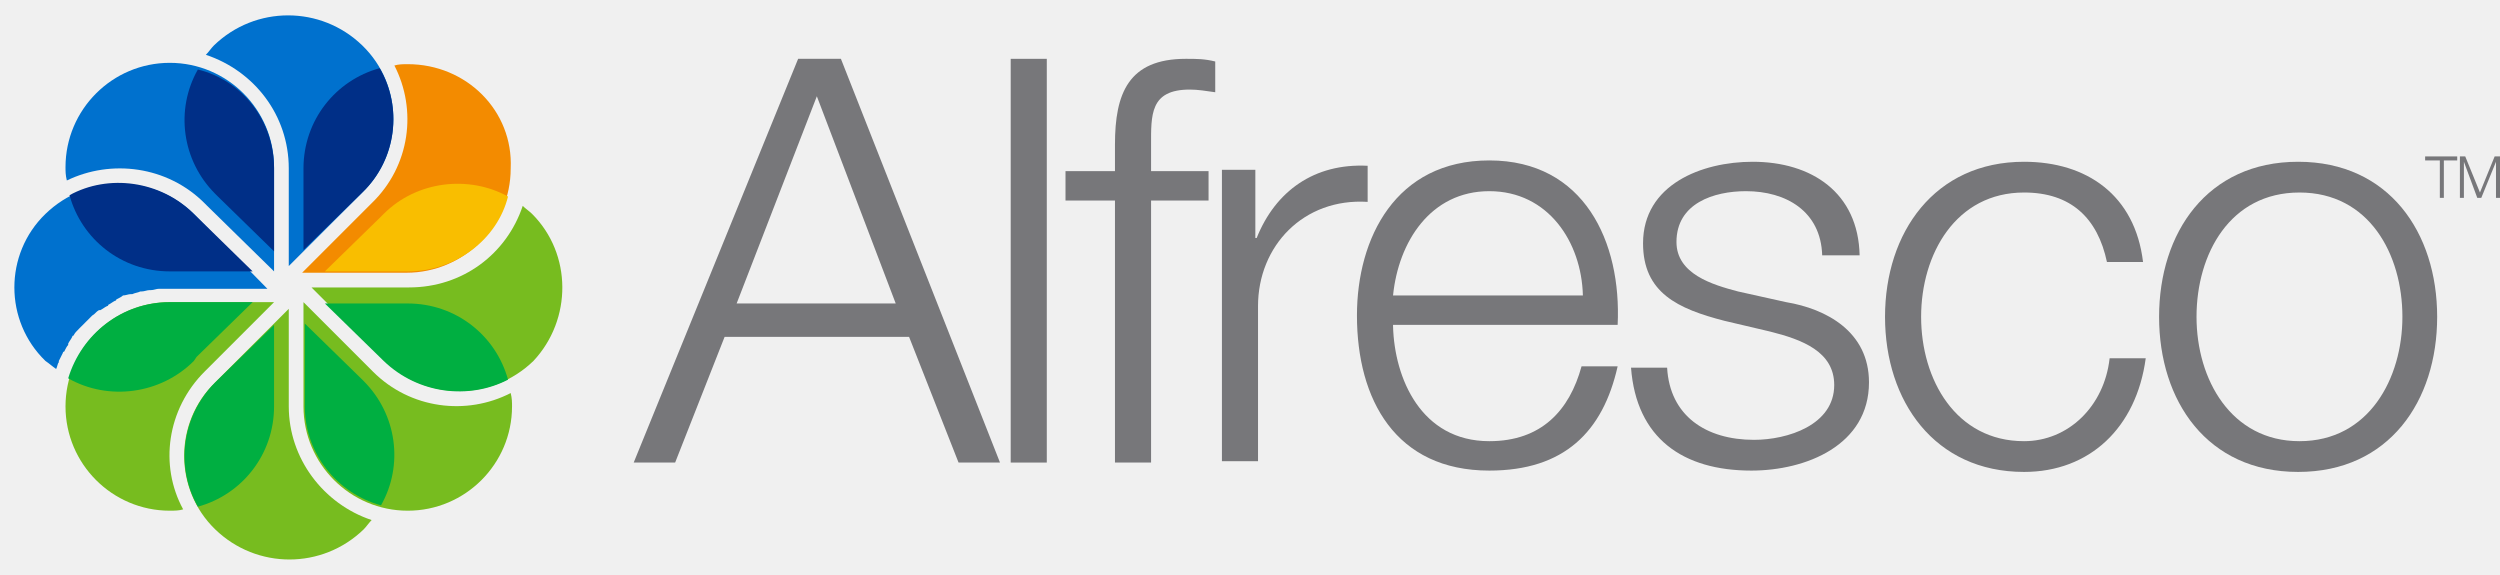
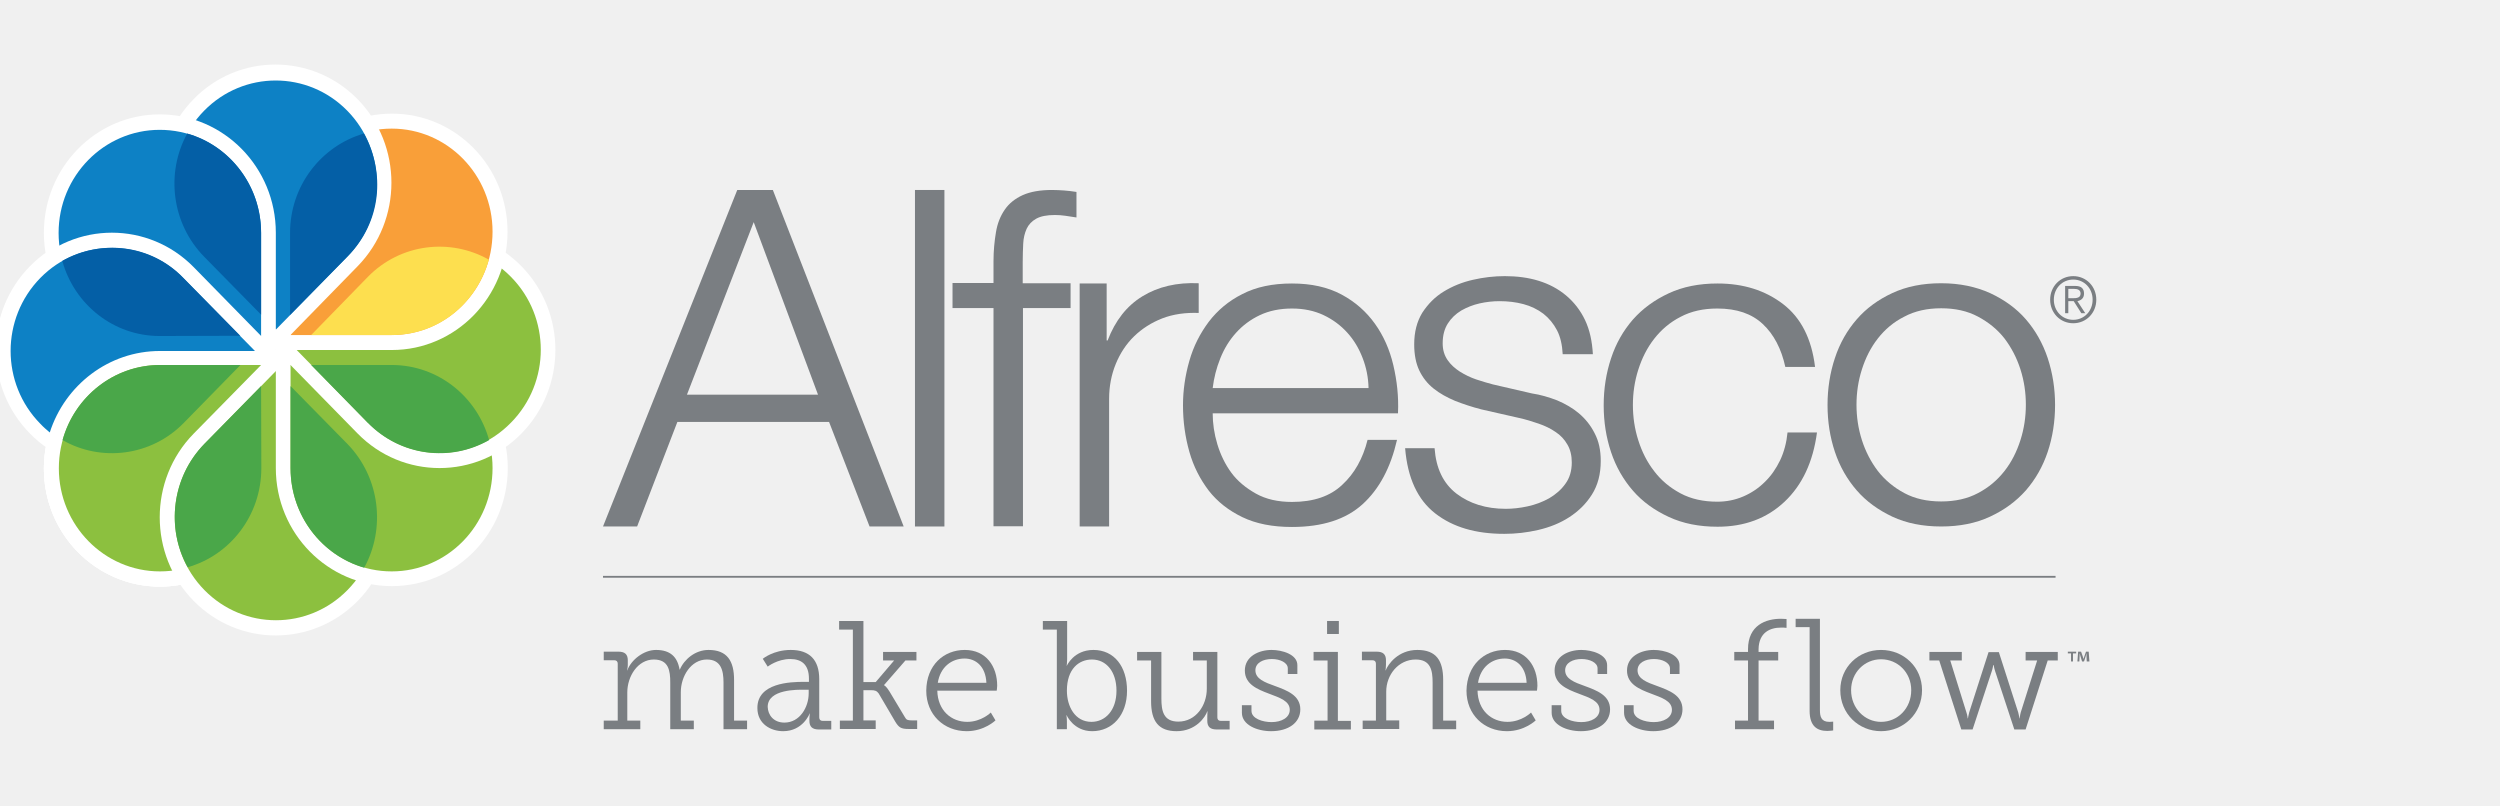
- <svg xmlns="http://www.w3.org/2000/svg" version="1.1" id="Layer_1" x="0px" y="0px" viewBox="0 0 187 43" style="enable-background:new 0 0 187 43;" width="187" height="43" xml:space="preserve">
+ <svg xmlns="http://www.w3.org/2000/svg" version="1.1" id="Layer_1" x="0px" y="0px" viewBox="80 0 912.8 328.2" style="enable-background:new 0 0 912.8 328.2;" xml:space="preserve" width="180" height="58">
  <style type="text/css">
- 	.st0{fill:#77777A;}
- 	.st1{fill:none;}
- 	.st2{fill:#77BC1F;}
- 	.st3{fill:#F38B00;}
- 	.st4{fill:#0071CE;}
- 	.st5{fill:#002F87;}
- 	.st6{fill:#F9BE00;}
- 	.st7{fill:#00AF41;}
+ 	.st0{fill:#7A7E82;}
+ 	.st1{fill:#FFFFFF;}
+ 	.st2{fill:#8CC03F;}
+ 	.st3{fill:#F99F39;}
+ 	.st4{fill:#0D81C5;}
+ 	.st5{fill:#045FA6;}
+ 	.st6{fill:#FDDF4F;}
+ 	.st7{fill:#4AA749;}
+ 	.st8{fill:none;stroke:#7A7E82;stroke-width:0.75;stroke-miterlimit:10;}
</style>
  <g>
-     <path class="st0" d="M59.7,4.4h3.2l11.9,30.2h-3.1L68,25.2H54.2l-3.7,9.4h-3.1L59.7,4.4z M55.1,22.7H67L61.1,7.2L55.1,22.7z" />
-     <rect x="75.6" y="4.4" class="st0" width="2.7" height="30.2" />
-     <path class="st0" d="M90.4,15h-4.3v19.6h-2.7V15h-3.7v-2.2h3.7v-2c0-3.8,1-6.4,5.3-6.4c0.8,0,1.4,0,2.2,0.2v2.3   c-0.7-0.1-1.3-0.2-1.9-0.2c-3,0-2.9,1.9-2.9,4.2v1.9h4.3V15z" />
-     <path class="st0" d="M91.4,12.7h2.5v5.1H94c1.4-3.5,4.3-5.6,8.3-5.4v2.7c-4.8-0.3-8.2,3.3-8.2,7.8v11.6h-2.7V12.7z" />
-     <path class="st0" d="M104.2,24.4c0.1,3.9,2.1,8.6,7.2,8.6c3.9,0,6-2.3,6.9-5.6h2.7c-1.1,4.9-4,7.8-9.6,7.8c-7,0-9.9-5.3-9.9-11.6   c0-5.8,2.9-11.6,9.9-11.6c7.1,0,9.9,6.1,9.6,12.3H104.2z M118.4,22.1c-0.1-4-2.6-7.8-7-7.8c-4.4,0-6.8,3.8-7.2,7.8H118.4z" />
-     <path class="st0" d="M136.3,19.1c-0.1-3.3-2.7-4.8-5.7-4.8c-2.4,0-5.2,0.9-5.2,3.8c0,2.4,2.7,3.2,4.6,3.7l3.6,0.8   c3,0.5,6.2,2.2,6.2,6c0,4.7-4.7,6.6-8.8,6.6c-5.1,0-8.6-2.4-9-7.7h2.7c0.2,3.6,2.9,5.4,6.5,5.4c2.5,0,6-1.1,6-4.1   c0-2.5-2.4-3.4-4.8-4l-3.4-0.8c-3.5-0.9-6.1-2.1-6.1-5.8c0-4.4,4.4-6.1,8.2-6.1c4.4,0,7.9,2.3,8,7H136.3z" />
-     <path class="st0" d="M157.6,19.6c-0.7-3.3-2.7-5.2-6.2-5.2c-5.1,0-7.7,4.6-7.7,9.3c0,4.7,2.6,9.3,7.7,9.3c3.3,0,6-2.6,6.4-6.2h2.7   c-0.7,5.2-4.2,8.5-9.1,8.5c-6.7,0-10.4-5.3-10.4-11.6c0-6.3,3.7-11.6,10.4-11.6c4.7,0,8.3,2.5,8.9,7.5H157.6z" />
-     <path class="st0" d="M182.3,23.7c0,6.3-3.6,11.6-10.4,11.6s-10.4-5.3-10.4-11.6c0-6.3,3.6-11.6,10.4-11.6S182.3,17.4,182.3,23.7    M164.3,23.7c0,4.7,2.6,9.3,7.7,9.3c5.2,0,7.7-4.7,7.7-9.3c0-4.7-2.5-9.3-7.7-9.3C166.8,14.4,164.3,19,164.3,23.7" />
-     <polygon class="st0" points="181.4,11.7 183.8,11.7 183.8,12 182.8,12 182.8,14.8 182.5,14.8 182.5,12 181.4,12  " />
-     <polygon class="st0" points="184,11.7 184.4,11.7 185.5,14.4 186.6,11.7 187,11.7 187,14.8 186.7,14.8 186.7,12.1 186.7,12.1   185.6,14.8 185.3,14.8 184.3,12.1 184.3,14.8 184,14.8  " />
-     <path class="st1" d="M21.6,21.5v8.6l0,0.3c0,4.9-4,8.9-9,8.9c-4.9,0-9-4-9-8.9c0-0.5,0-1.1,0.1-1.6c3.5,2.4,8.3,2.1,11.4-1   L21.6,21.5L21.6,21.5L21.6,21.5z" />
    <g>
      <g>
-         <path class="st2" d="M15.3,27.8l5.2-5.2h-7.8c-4.3,0-7.8,3.5-7.8,7.8c0,4.3,3.5,7.8,7.8,7.8c0.3,0,0.7,0,1-0.1     C11.9,34.8,12.5,30.6,15.3,27.8z" />
+         <path class="st0" d="M273.5,293.6h5.3v-23.2c0-0.9-0.5-1.4-1.4-1.4h-4.3v-3.5h6c2.6,0,3.8,1.1,3.8,3.5v1.8c0,1.3-0.3,2.3-0.3,2.3     h0.1c1.6-4.3,6.7-8.3,11.7-8.3c5.7,0,8.7,2.7,9.6,8h0.1c1.8-4.2,6.3-8,11.7-8c7.6,0,10.4,4.5,10.4,12.2v16.6h5.3v3.5h-9.6v-19     c0-5.1-1.1-9.4-6.8-9.4c-6.4,0-10.6,6.8-10.6,13.3v11.6h5.3v3.5h-9.6v-19c0-4.8-0.6-9.4-6.7-9.4c-6.5,0-10.8,6.8-10.8,13.4v11.5     h5.3v3.5h-14.9V293.6z" />
+         <path class="st0" d="M354.6,277.8h2.1v-1.3c0-5.9-3.2-8-7.6-8c-5.3,0-9.2,3.1-9.2,3.1l-2-3.2c0,0,4.3-3.6,11.4-3.6     c7.7,0,11.6,4.1,11.6,11.9v15.6c0,0.9,0.5,1.4,1.4,1.4h3.5v3.5h-5.1c-2.7,0-3.8-1.2-3.8-3.5v-0.6c0-1.5,0.2-2.4,0.2-2.4h-0.1     c0,0-2.7,7.2-10.8,7.2c-5.1,0-10.5-3-10.5-9.4C335.6,278.2,349.2,277.8,354.6,277.8z M346.7,294.4c6.3,0,9.9-6.3,9.9-11.9V281     h-1.8c-2.6,0-14.9-0.3-14.9,7C340,291.3,342.3,294.4,346.7,294.4z" />
+         <path class="st0" d="M369.3,293.6h5.3v-37.1H369V253h9.9v24.9h5l7.5-8.8h-4.5v-3.5h13.6v3.5H396l-8.7,10v0.1     c0.1,0,0.9,0.4,2.2,2.5l6.3,10.5c0.6,1.1,1.1,1.3,2.9,1.3h2.1v3.5h-3.5c-3.1,0-4-0.6-5.5-3.1l-6.7-11.4c-0.8-1.1-1.6-1.3-3.1-1.3     h-3.1v12.3h5v3.5h-14.6V293.6z" />
+         <path class="st0" d="M420.2,264.8c8.7,0,13.2,6.7,13.2,14.6c0,0.8-0.2,2-0.2,2H409c0.2,8.1,5.7,12.7,12.2,12.7     c5.8,0,9.6-3.8,9.6-3.8l1.9,3.2c0,0-4.5,4.4-11.7,4.4c-9.4,0-16.5-6.8-16.5-16.5C404.6,271,411.6,264.8,420.2,264.8z M429,278.2     c-0.3-6.7-4.3-9.9-8.9-9.9c-5.3,0-9.9,3.5-10.9,9.9H429z" />
+         <path class="st0" d="M457.7,256.5H452V253h9.9v15.6c0,1.5-0.2,2.6-0.2,2.6h0.1c0,0,2.8-6.4,10.8-6.4c8.5,0,13.7,6.8,13.7,16.6     c0,10-6,16.5-14.2,16.5c-7.6,0-10.4-6.5-10.4-6.5h-0.1c0,0,0.2,1.1,0.2,2.6v3.1h-4.1V256.5z M471.8,294.1     c5.6,0,10.2-4.6,10.2-12.7c0-7.7-4.1-12.7-10-12.7c-5.3,0-10.2,3.8-10.2,12.7C461.8,287.8,465.1,294.1,471.8,294.1z" />
+         <path class="st0" d="M496.1,269.1h-5.7v-3.5h9.9v19c0,5,0.8,9.4,6.9,9.4c7.1,0,11.6-6.5,11.6-13.4v-11.5h-5.6v-3.5h9.9v26.7     c0,0.9,0.5,1.4,1.4,1.4h3.6v3.5h-5.3c-2.6,0-3.8-1.1-3.8-3.5v-1.6c0-1.3,0.1-2.3,0.1-2.3H519c-0.8,2.4-4.7,8.1-12.5,8.1     c-7.3,0-10.4-4-10.4-12.2V269.1z" />
+         <path class="st0" d="M533.1,287.3h3.9v2.3c0,3.2,4.6,4.6,8.2,4.6c4,0,7.4-1.8,7.4-5c0-3.6-4-4.9-8.5-6.6     c-4.8-1.8-9.8-3.9-9.8-9.4c0-5.8,5.7-8.4,10.9-8.4c4.3,0,10.5,1.8,10.5,6.2v3.6h-3.9v-2.3c0-2.3-3.1-3.8-6.5-3.8     c-3.5,0-6.7,1.5-6.7,4.6c0,3.5,3.8,4.9,8,6.4c4.9,1.8,10.3,3.8,10.3,9.5c0,5.5-4.9,8.9-11.9,8.9c-5.8,0-11.9-2.6-11.9-7.5V287.3z     " />
+         <path class="st0" d="M562.7,293.6h5.3v-24.5h-5.7v-3.5h9.9v28.1h5.3v3.5h-14.9V293.6z M567.8,253h4.8v5.3h-4.8V253z" />
+         <path class="st0" d="M582.4,293.6h5.3v-23.2c0-0.9-0.5-1.4-1.4-1.4h-4.3v-3.5h6c2.6,0,3.8,1.1,3.8,3.5v1.8c0,1.3-0.2,2.3-0.2,2.3     h0.1c0.9-2.4,5-8.3,12.9-8.3c7.8,0,10.5,4.5,10.5,12.2v16.6h5.3v3.5h-9.6v-19c0-5-0.8-9.4-6.9-9.4c-7,0-12,6.2-12,13.1v11.7h5.3     v3.5h-14.9V293.6z" />
+         <path class="st0" d="M640.3,264.8c8.7,0,13.2,6.7,13.2,14.6c0,0.8-0.2,2-0.2,2h-24.2c0.2,8.1,5.7,12.7,12.2,12.7     c5.8,0,9.6-3.8,9.6-3.8l1.9,3.2c0,0-4.5,4.4-11.7,4.4c-9.4,0-16.5-6.8-16.5-16.5C624.8,271,631.8,264.8,640.3,264.8z      M649.1,278.2c-0.3-6.7-4.3-9.9-8.9-9.9c-5.3,0-9.9,3.5-10.9,9.9H649.1z" />
+         <path class="st0" d="M659.3,287.3h3.9v2.3c0,3.2,4.6,4.6,8.2,4.6c4,0,7.4-1.8,7.4-5c0-3.6-4-4.9-8.5-6.6     c-4.8-1.8-9.8-3.9-9.8-9.4c0-5.8,5.6-8.4,10.9-8.4c4.3,0,10.5,1.8,10.5,6.2v3.6H678v-2.3c0-2.3-3.1-3.8-6.5-3.8     c-3.5,0-6.7,1.5-6.7,4.6c0,3.5,3.8,4.9,8,6.4c4.9,1.8,10.3,3.8,10.3,9.5c0,5.5-4.9,8.9-11.9,8.9c-5.8,0-11.9-2.6-11.9-7.5V287.3z     " />
+         <path class="st0" d="M688.8,287.3h3.9v2.3c0,3.2,4.6,4.6,8.2,4.6c4,0,7.4-1.8,7.4-5c0-3.6-4-4.9-8.5-6.6     c-4.8-1.8-9.8-3.9-9.8-9.4c0-5.8,5.7-8.4,10.9-8.4c4.3,0,10.5,1.8,10.5,6.2v3.6h-3.9v-2.3c0-2.3-3.1-3.8-6.5-3.8     c-3.5,0-6.7,1.5-6.7,4.6c0,3.5,3.8,4.9,8,6.4c4.9,1.8,10.3,3.8,10.3,9.5c0,5.5-4.9,8.9-11.9,8.9c-5.8,0-11.9-2.6-11.9-7.5V287.3z     " />
+         <path class="st0" d="M793.5,264.8c9.2,0,16.7,7,16.7,16.4c0,9.5-7.5,16.7-16.7,16.7c-9.2,0-16.6-7.2-16.6-16.7     C776.9,271.8,784.3,264.8,793.5,264.8z M793.5,294.1c6.8,0,12.3-5.5,12.3-12.9c0-7.2-5.5-12.6-12.3-12.6     c-6.7,0-12.2,5.4-12.2,12.6C781.3,288.5,786.8,294.1,793.5,294.1z" />
+         <path class="st0" d="M813.3,265.6h13.1v3.5h-4.7l6.6,21.2c0.4,1.1,0.5,2.4,0.5,2.4h0.1c0,0,0.2-1.3,0.5-2.4l7.9-24.6h4.2     l7.9,24.6c0.3,1.1,0.5,2.4,0.5,2.4h0.1c0,0,0.1-1.3,0.4-2.4l6.7-21.2h-4.7v-3.5h13.1v3.5h-4.1l-9,28.1h-4.6l-7.8-23.7     c-0.4-1.1-0.6-2.5-0.6-2.5h-0.2c0,0-0.2,1.4-0.6,2.5l-7.8,23.7h-4.6l-9-28.1h-4V265.6z" />
+         <path class="st0" d="M752.7,255.7c0.9,0,1.7,0,2.3,0.1v-3.6c-0.7,0-1.5-0.1-2.3-0.1c-6.1,0-13.4,2.6-13.4,12.4v1.1h-5.6v3.5h5.6     v24.5H734v3.5h15.9v-3.5h-6.3v-24.5h8v-3.5h-8v-1.1C743.7,257.6,748.4,255.7,752.7,255.7z" />
+         <path class="st0" d="M772.4,294.1c-3.3,0-3.8-2.2-3.8-4.8v-31h0v-2.3h0v-0.5h0v-3.4h-9.9v3.4h5.7v2.8v1.4v29.9     c0,6.2,3,8.2,7.2,8.2c1.2,0,2.4-0.2,2.4-0.2V294C773.9,294,773.2,294.1,772.4,294.1z" />
+       </g>
+       <g>
+         <path class="st0" d="M873,265.5v0.7h-1.3v3.3h-0.8v-3.3h-1.3v-0.7H873z M877.3,269.5l-0.1-2.3c0-0.3,0-0.7,0-1.1h0     c-0.1,0.4-0.2,0.8-0.3,1.2l-0.7,2.2h-0.8l-0.7-2.3c-0.1-0.3-0.2-0.8-0.3-1.1h0c0,0.4,0,0.7,0,1.1l-0.1,2.3h-0.8l0.3-4h1.2l0.7,2     c0.1,0.3,0.2,0.6,0.3,1h0c0.1-0.4,0.2-0.7,0.3-1l0.7-2h1.1l0.3,4H877.3z" />
      </g>
    </g>
    <g>
      <g>
-         <path class="st2" d="M21.6,30.4v-7.3l-5.5,5.5l0,0c-3.1,3-3.1,8,0,11c3.1,3,8,3,11.1,0c0.2-0.2,0.4-0.5,0.6-0.7     C24.2,37.7,21.6,34.3,21.6,30.4z" />
+         <path class="st0" d="M272.8,214.5h13.9l16.4-42.6h61.8l16.5,42.6h13.9L342,77.4h-14.5L272.8,214.5L272.8,214.5z M334.2,90.5     l26.2,70.3H307L334.2,90.5L334.2,90.5z" />
+         <polygon class="st0" points="399.9,214.5 411.9,214.5 411.9,77.4 399.9,77.4 399.9,214.5    " />
+         <path class="st0" d="M463.2,115.4h-19.4v-8.6c0-2.7,0.1-5.2,0.2-7.5c0.1-2.3,0.6-4.3,1.4-6.1c0.8-1.7,2.1-3.1,3.9-4.1     c1.8-1,4.3-1.5,7.6-1.5c1.4,0,2.8,0.1,4.2,0.3c1.4,0.2,2.9,0.4,4.6,0.7V78.2c-1.9-0.3-3.6-0.5-5.1-0.6c-1.5-0.1-3.2-0.2-4.9-0.2     c-4.8,0-8.8,0.7-11.9,2.1c-3.1,1.4-5.6,3.4-7.3,5.9c-1.8,2.6-3,5.6-3.6,9.2c-0.6,3.6-1,7.5-1,11.7v9h-16.7v10.2h16.7v88.9h12     v-88.9h19.4V115.4L463.2,115.4z" />
+         <path class="st0" d="M467,214.5h12v-52c0-5,0.9-9.8,2.7-14.2c1.8-4.4,4.3-8.2,7.5-11.3c3.2-3.1,7.1-5.6,11.5-7.3     c4.4-1.7,9.4-2.4,14.8-2.2v-12.1c-8.9-0.4-16.5,1.4-22.9,5.3c-6.4,3.9-11.1,9.9-14.2,18H478v-23.2h-11V214.5L467,214.5z" />
+         <path class="st0" d="M596.7,168.2c0.3-6.5-0.4-13-1.9-19.4c-1.5-6.4-4-12-7.5-16.9c-3.5-4.9-8-8.9-13.6-11.9     c-5.6-3-12.3-4.5-20.2-4.5c-7.9,0-14.6,1.4-20.2,4.3c-5.6,2.8-10.1,6.6-13.7,11.3c-3.5,4.7-6.2,9.9-7.9,15.9     c-1.7,5.9-2.6,12-2.6,18.1c0,6.7,0.9,13,2.6,19c1.7,6,4.4,11.2,7.9,15.8c3.5,4.5,8.1,8.1,13.7,10.8c5.6,2.7,12.3,4,20.2,4     c12.4,0,22-3.1,28.8-9.3c6.8-6.2,11.4-14.9,14-26.2h-12c-1.9,7.6-5.3,13.7-10.3,18.3c-4.9,4.7-11.8,7-20.5,7     c-5.7,0-10.6-1.1-14.7-3.4c-4.1-2.3-7.5-5.1-10-8.5c-2.5-3.4-4.4-7.3-5.7-11.6c-1.3-4.3-1.9-8.5-1.9-12.6H596.7L596.7,168.2z      M521.2,158.1c0.5-4.1,1.5-8.1,3.1-12.1c1.6-4,3.7-7.4,6.4-10.4c2.7-3,5.9-5.4,9.7-7.2c3.8-1.8,8.2-2.7,13.1-2.7     c4.8,0,9.1,0.9,12.9,2.7c3.8,1.8,7,4.2,9.7,7.2c2.7,3,4.7,6.4,6.2,10.3c1.5,3.9,2.3,7.9,2.4,12.2H521.2L521.2,158.1z" />
+         <path class="st0" d="M676.1,144.4c-0.3-5.4-1.3-10-3.2-14c-1.9-4-4.5-7.3-7.7-10c-3.2-2.7-7-4.7-11.2-6     c-4.2-1.3-8.8-1.9-13.8-1.9c-4.3,0-8.7,0.5-13,1.5c-4.4,1-8.3,2.6-11.9,4.8c-3.6,2.2-6.4,5.1-8.7,8.6c-2.2,3.6-3.3,7.9-3.3,12.9     c0,4.2,0.7,7.8,2.1,10.7c1.4,2.9,3.3,5.3,5.8,7.3c2.5,2,5.4,3.6,8.7,5c3.3,1.3,6.9,2.5,10.8,3.5l15.4,3.5     c2.7,0.6,5.3,1.4,7.9,2.3c2.6,0.9,4.9,2,6.9,3.4c2,1.3,3.6,3,4.8,5.1c1.2,2,1.8,4.5,1.8,7.3c0,3.5-0.9,6.4-2.6,8.7     c-1.7,2.4-3.9,4.3-6.6,5.9c-2.7,1.5-5.6,2.6-8.8,3.3c-3.2,0.7-6.2,1-8.9,1c-8,0-14.7-2.1-20.1-6.2c-5.4-4.2-8.3-10.3-8.9-18.5     h-12c1,12.2,5.1,21,12.3,26.6c7.2,5.6,16.5,8.3,28.1,8.3c4.6,0,9.2-0.5,13.9-1.6c4.7-1.1,8.9-2.8,12.6-5.2     c3.7-2.4,6.8-5.4,9.2-9.2c2.4-3.8,3.6-8.3,3.6-13.7c0-4.4-0.8-8.1-2.5-11.3c-1.6-3.2-3.8-5.9-6.4-8.1c-2.6-2.2-5.6-3.9-8.9-5.3     c-3.4-1.3-6.8-2.3-10.2-2.8l-16-3.7c-2-0.5-4.2-1.2-6.7-2c-2.4-0.8-4.6-1.9-6.7-3.2c-2-1.3-3.7-2.8-5-4.7c-1.3-1.9-2-4.1-2-6.8     c0-3.2,0.7-5.9,2.1-8.1c1.4-2.2,3.2-3.9,5.5-5.3c2.3-1.3,4.8-2.3,7.5-2.9c2.7-0.6,5.4-0.9,8.1-0.9c3.4,0,6.7,0.4,9.7,1.2     c3,0.8,5.7,2.1,8.1,3.9c2.3,1.8,4.2,4.1,5.6,6.8c1.4,2.7,2.1,6,2.3,9.7H676.1L676.1,144.4z" />
+         <path class="st0" d="M766.6,149.4c-1.4-11.4-5.7-19.9-13-25.5c-7.3-5.6-16.2-8.4-26.7-8.4c-7.5,0-14.1,1.3-19.9,4     c-5.8,2.7-10.6,6.2-14.6,10.7c-3.9,4.5-6.9,9.7-8.9,15.8c-2,6-3,12.4-3,19.1c0,6.8,1,13.1,3,19.1c2,6,5,11.2,8.9,15.7     c3.9,4.5,8.8,8,14.6,10.7c5.8,2.7,12.4,4,19.9,4c11,0,20.1-3.4,27.3-10.2c7.2-6.8,11.6-16.2,13.2-28.2h-12     c-0.4,4.1-1.4,7.9-3,11.3c-1.7,3.5-3.7,6.4-6.3,8.9c-2.5,2.5-5.5,4.5-8.8,5.9c-3.3,1.4-6.8,2.1-10.5,2.1c-5.7,0-10.7-1.1-15-3.4     c-4.3-2.3-7.9-5.3-10.7-9c-2.9-3.7-5-7.9-6.5-12.6c-1.5-4.7-2.2-9.5-2.2-14.4c0-4.9,0.7-9.7,2.2-14.4c1.5-4.7,3.6-8.9,6.5-12.6     c2.9-3.7,6.4-6.7,10.7-8.9c4.3-2.3,9.3-3.4,15-3.4c7.9,0,14,2.1,18.5,6.3c4.5,4.2,7.6,10.1,9.2,17.5H766.6L766.6,149.4z" />
+         <path class="st0" d="M818,115.4c-7.5,0-14.1,1.3-19.9,4c-5.8,2.7-10.6,6.2-14.5,10.7c-3.9,4.5-6.9,9.7-8.9,15.8     c-2,6-3,12.4-3,19.1c0,6.8,1,13.1,3,19.1c2,6,5,11.2,8.9,15.7c3.9,4.5,8.8,8,14.5,10.7c5.8,2.7,12.4,4,19.9,4     c7.5,0,14.1-1.3,19.9-4c5.8-2.7,10.6-6.2,14.6-10.7c3.9-4.5,6.9-9.7,8.9-15.7c2-6,3-12.4,3-19.1c0-6.7-1-13-3-19.1     c-2-6-5-11.3-8.9-15.8c-3.9-4.5-8.8-8-14.6-10.7C832.1,116.8,825.5,115.4,818,115.4L818,115.4z M818,125.6c5.7,0,10.7,1.1,15,3.4     c4.3,2.3,7.9,5.2,10.8,8.9c2.8,3.7,5,7.9,6.5,12.6c1.5,4.7,2.2,9.5,2.2,14.4c0,4.9-0.7,9.7-2.2,14.4c-1.5,4.7-3.6,8.9-6.5,12.6     c-2.9,3.7-6.4,6.7-10.8,9c-4.3,2.3-9.3,3.4-15,3.4c-5.7,0-10.7-1.1-15-3.4c-4.3-2.3-7.9-5.3-10.8-9c-2.8-3.7-5-7.9-6.5-12.6     c-1.5-4.7-2.2-9.5-2.2-14.4c0-4.9,0.7-9.7,2.2-14.4c1.5-4.7,3.6-8.9,6.5-12.6c2.9-3.7,6.4-6.7,10.8-8.9     C807.3,126.7,812.3,125.6,818,125.6L818,125.6z" />
+         <g>
+           <path class="st0" d="M881.2,122.1c0,5.4-4.1,9.6-9.4,9.6c-5.3,0-9.4-4.2-9.4-9.6c0-5.4,4.1-9.6,9.4-9.6      C877.1,112.5,881.2,116.7,881.2,122.1z M863.9,122.1c0,4.6,3.4,8.2,7.9,8.2c4.5,0,7.9-3.6,7.9-8.2c0-4.6-3.4-8.2-7.9-8.2      C867.3,113.9,863.9,117.5,863.9,122.1z M869.8,127.6h-1.3v-11.1h4.2c2.4,0,3.5,1.1,3.5,3.1c0,2-1.3,2.8-2.7,3.1l3.2,4.9h-1.6      l-3.1-4.9h-2.2V127.6z M871.5,121.5c1.6,0,3.3-0.1,3.3-1.9c0-1.5-1.3-1.9-2.6-1.9h-2.4v3.8H871.5z" />
+         </g>
+         <g>
+           <g>
+             <path class="st1" d="M139.5,142.6l-32.2-32.8l-1.2-1.2c-18.4-18.9-48.5-18.9-66.8-0.1c-18.5,18.8-18.5,49.3,0,68.1       c18.3,18.8,48.3,18.8,66.7,0L139.5,142.6z" />
+           </g>
+           <path class="st1" d="M139.5,142.6V189l0.1,1.7c0,26.6-21.2,48.3-47.3,48.3c-26.1,0-47.3-21.5-47.3-48.1      c0-26.6,21.2-48.2,47.3-48.2H139.5z" />
+           <path class="st1" d="M139.5,142.6V189l0.1,1.7c0,26.6-21.2,48.3-47.3,48.3c-26.1,0-47.3-21.5-47.3-48.1      c0-26.6,21.2-48.2,47.3-48.2H139.5z" />
+           <path class="st1" d="M139.5,142.6V189l0.1,1.7c0,26.6-21.2,48.3-47.3,48.3c-26.1,0-47.3-21.5-47.3-48.1c0-3,0.3-5.8,0.8-8.6      c18.4,13.1,43.9,11.2,60.3-5.6L139.5,142.6L139.5,142.6z" />
+           <path class="st2" d="M92.3,148.7c-22.7,0-41.2,18.9-41.2,42.1c0,23.2,18.5,42,41.2,42c22.8,0,41.2-18.8,41.2-42V189v-40.3H92.3      L92.3,148.7z" />
+           <path class="st1" d="M139.5,142.6l32.1,32.8l1.3,1.2c18.4,18.8,18.4,49.4,0,68.2c-18.5,18.8-48.4,18.8-66.9,0      c-18.4-18.8-18.4-49.3,0-68.1L139.5,142.6z" />
+           <path class="st2" d="M110.4,180.9c-16.1,16.4-16.1,43.1,0,59.5c16.1,16.4,42.2,16.4,58.3,0c16.1-16.4,16.1-43.1,0-59.5l-1.3-1.2      l-27.9-28.5L110.4,180.9L110.4,180.9z" />
+           <path class="st1" d="M139.5,142.6H185l1.7-0.1c26.1,0,47.3,21.6,47.3,48.2c0,26.6-21.1,48.1-47.2,48.1      c-26.1,0-47.3-21.5-47.3-48.1V142.6z" />
+           <path class="st2" d="M145.5,190.7c0,23.2,18.4,42.1,41.2,42.1c22.7,0,41.1-18.8,41.1-42.1c0-23.3-18.4-42-41.1-42H185h-39.5      v41.9V190.7z" />
+           <path class="st1" d="M139.5,142.6l32.1-32.8l1.2-1.2c18.4-18.8,48.4-18.9,66.8-0.1c18.4,18.8,18.4,49.3,0,68.1      c-18.4,18.8-48.4,18.8-66.8,0L139.5,142.6z" />
+           <path class="st2" d="M177.1,172.2c16,16.5,42.1,16.5,58.2,0c16.2-16.4,16.2-43,0-59.4c-16.1-16.4-42.2-16.4-58.2,0l-1.3,1.3      L148,142.6l29,29.6L177.1,172.2z" />
+           <path class="st1" d="M139.5,142.6V96.2v-1.7c0-26.6,21.1-48.2,47.3-48.2c26,0,47.1,21.5,47.1,48.1c0,26.6-21.1,48.2-47.1,48.2      H139.5z" />
+           <g>
+             <path class="st3" d="M186.7,136.5c22.7,0,41.1-18.8,41.1-42.1c0-23.2-18.4-42-41.1-42c-22.8,0-41.3,18.9-41.3,42l0.1,1.8v40.3       h41H186.7z" />
+             <path class="st1" d="M139.5,142.6l-32.2-32.8l-1.3-1.2c-18.4-18.9-18.4-49.4,0-68.2c18.3-18.8,48.3-18.8,66.8,0       c18.4,18.8,18.4,49.3,0,68.1L139.5,142.6z" />
+           </g>
+           <path class="st4" d="M168.6,104.6c16.1-16.4,16.1-43.1,0-59.5c-16.1-16.4-42.2-16.4-58.3,0c-16.1,16.4-16.1,43.1,0,59.5l1.2,1.3      l28,28.4L168.6,104.6L168.6,104.6z" />
+           <path class="st1" d="M139.5,143H94l-1.7,0c-26,0-47.3-21.6-47.3-48.2c0-26.6,21.2-48.2,47.2-48.2c26.1,0,47.3,21.6,47.3,48.2      V143z" />
+           <path class="st4" d="M133.5,94.9c0-23.2-18.4-42-41.3-42c-22.7,0-41.2,18.8-41.2,42c0,23.2,18.5,42.1,41.2,42.1l1.8,0h39.5V94.9      L133.5,94.9z" />
+           <path class="st1" d="M139.5,143l-114,0c0-12.3,4.5-24.7,13.9-34.1c18.3-18.8,48.3-18.8,66.7,0L139.5,143z" />
+           <path class="st4" d="M101.8,113.3L131,143H92.3c-20.9,0-38.7,13.9-44.9,33.2c-1.3-1.1-2.6-2.2-3.8-3.5      c-16.2-16.4-16.2-43,0-59.5C59.6,96.9,85.8,96.9,101.8,113.3" />
+           <path class="st5" d="M101.9,113.3l23.1,23.5l-32.8,0.1c-18.9,0-34.8-12.9-39.7-30.6C68.2,97.4,88.7,99.5,101.9,113.3      L101.9,113.3z" />
+           <path class="st5" d="M133.5,94.9l0,33.3l-23.2-23.6C97,91,94.6,70.4,103.4,54.4C120.7,59.3,133.5,75.6,133.5,94.9L133.5,94.9z" />
+           <path class="st5" d="M145.3,128.3V94.9c0-19.3,12.8-35.5,30.1-40.5c8.8,16,7.1,36.1-6.6,50L145.3,128.3z" />
+           <path class="st6" d="M153.9,136.5l23.1-23.7c13.3-13.6,33.6-15.9,49.3-7c-5,17.7-20.1,30.3-38.7,30.7L153.9,136.5z" />
+           <path class="st7" d="M153.9,148.7h32.8c18.9,0,34.8,12.9,39.7,30.6c-15.8,9-36,6.6-49.4-7L153.9,148.7z" />
+           <path class="st7" d="M145.5,190.5v-33.2l23.2,23.6c13.3,13.7,15.6,34.4,6.8,50.4c-17.3-5-30-21.3-30-40.5V190.5z" />
+           <path class="st7" d="M110.4,180.8l23.1-23.5l0.1,33.4c0,19.3-12.7,35.5-30,40.4C94.7,215.2,97.1,194.5,110.4,180.8L110.4,180.8z      " />
+           <path class="st7" d="M92.5,148.7h32.6L102,172.3c-13.3,13.6-33.7,16-49.4,7c4.9-17.7,20.9-30.6,39.8-30.6H92.5z" />
+         </g>
      </g>
+       <line class="st8" x1="864.6" y1="235" x2="272.8" y2="235" />
    </g>
-     <g>
-       <g>
-         <path class="st2" d="M27.9,27.8l-5.2-5.2v7.8c0,4.3,3.5,7.8,7.8,7.8c4.3,0,7.8-3.5,7.8-7.8c0-0.3,0-0.6-0.1-1     C34.9,31.1,30.7,30.6,27.9,27.8z" />
-       </g>
-     </g>
-     <g>
-       <g>
-         <path class="st2" d="M39.8,16c-0.2-0.2-0.5-0.4-0.7-0.6c-1.2,3.6-4.5,6.1-8.5,6.1h-7.3l5.5,5.5l0,0c3.1,3,8,3,11.1,0     C42.8,23.9,42.8,19,39.8,16z" />
-       </g>
-     </g>
-     <g>
-       <g>
-         <path class="st3" d="M30.5,4.8c-0.3,0-0.7,0-1,0.1c1.7,3.3,1.2,7.5-1.7,10.3l-5.2,5.2h7.8c4.3,0,7.8-3.5,7.8-7.8     C38.4,8.3,34.9,4.8,30.5,4.8z" />
-       </g>
-     </g>
-     <g>
-       <g>
-         <path class="st4" d="M27.1,3.4c-3.1-3-8-3-11.1,0c-0.2,0.2-0.4,0.5-0.6,0.7c3.6,1.2,6.2,4.5,6.2,8.5v7.3l5.5-5.5l0,0     C30.2,11.4,30.2,6.4,27.1,3.4z" />
-       </g>
-     </g>
-     <path class="st4" d="M15.3,15.2l0.2,0.2l5,4.9h0l0-7.8v0c0-4.3-3.5-7.8-7.8-7.8c-4.3,0-7.8,3.5-7.8,7.8c0,0.3,0,0.6,0.1,1   C8.3,11.9,12.5,12.4,15.3,15.2z" />
-     <path class="st1" d="M21.6,21.5L0,21.5c0-2.3,0.9-4.6,2.6-6.3c3.5-3.5,9.2-3.5,12.7,0L21.6,21.5L21.6,21.5z" />
-     <path class="st1" d="M21.6,21.5v8.6l0,0.3c0,4.9-4,8.9-9,8.9c-4.9,0-9-4-9-8.9c0-4.9,4-8.9,9-8.9H21.6L21.6,21.5z" />
-     <path class="st4" d="M4.2,27.6c0.1-0.2,0.1-0.4,0.2-0.5c0,0,0,0,0-0.1c0.1-0.2,0.2-0.4,0.3-0.6c0,0,0-0.1,0.1-0.1   c0.1-0.2,0.2-0.4,0.3-0.5c0,0,0,0,0-0.1c0.1-0.2,0.2-0.3,0.3-0.5c0,0,0-0.1,0.1-0.1c0.1-0.2,0.2-0.3,0.4-0.5c0,0,0.1-0.1,0.1-0.1   c0.1-0.1,0.3-0.3,0.4-0.4c0,0,0,0,0,0c0.1-0.1,0.3-0.3,0.4-0.4c0,0,0.1-0.1,0.1-0.1c0.2-0.1,0.3-0.3,0.5-0.4c0,0,0,0,0.1,0   c0.2-0.1,0.3-0.2,0.5-0.3c0,0,0.1,0,0.1-0.1c0.2-0.1,0.3-0.2,0.5-0.3c0,0,0.1,0,0.1-0.1c0.2-0.1,0.4-0.2,0.5-0.3c0,0,0,0,0,0   C9.4,22.1,9.6,22,9.8,22c0,0,0.1,0,0.1,0c0.2-0.1,0.4-0.1,0.6-0.2c0,0,0.1,0,0.1,0c0.2,0,0.4-0.1,0.6-0.1c0,0,0.1,0,0.1,0   c0.2,0,0.4-0.1,0.6-0.1c0,0,0.1,0,0.1,0c0.2,0,0.4,0,0.7,0H20L14.5,16c-3.1-3-8-3-11.1,0c-3.1,3-3.1,8,0,11   C3.7,27.2,3.9,27.4,4.2,27.6C4.2,27.6,4.2,27.6,4.2,27.6z" />
-     <path class="st5" d="M14.5,16l4.4,4.3H13l-0.3,0c-3.6,0-6.6-2.4-7.5-5.7C8.1,13,12,13.5,14.5,16L14.5,16L14.5,16z" />
-     <path class="st5" d="M20.5,12.6v6.2l-4.2-4.1l-0.2-0.2c-2.5-2.5-3-6.3-1.3-9.3C18.1,6,20.5,9,20.5,12.6L20.5,12.6L20.5,12.6z" />
-     <path class="st5" d="M27.1,14.4l-4.4,4.3v-5.8l0-0.3c0-3.6,2.4-6.6,5.7-7.5C30.1,8,29.7,11.9,27.1,14.4L27.1,14.4L27.1,14.4z" />
-     <path class="st6" d="M30.5,20.3h-6.2l4.2-4.1l0.2-0.2c2.5-2.5,6.4-2.9,9.3-1.3C37.2,17.9,34.1,20.3,30.5,20.3L30.5,20.3L30.5,20.3z   " />
-     <path class="st7" d="M28.7,27l-4.4-4.3h5.9l0.3,0c3.6,0,6.6,2.4,7.5,5.7C35.1,29.9,31.3,29.5,28.7,27L28.7,27L28.7,27z" />
-     <path class="st7" d="M22.8,30.4v-6.2l4.2,4.1l0.2,0.2c2.5,2.5,3,6.3,1.3,9.3C25.2,36.9,22.8,33.9,22.8,30.4L22.8,30.4L22.8,30.4z" />
-     <path class="st7" d="M16.1,28.6l4.4-4.3v5.8l0,0.3c0,3.6-2.4,6.6-5.7,7.5C13.1,34.9,13.6,31.1,16.1,28.6L16.1,28.6L16.1,28.6z" />
-     <path class="st7" d="M12.7,22.6h6.2l-4.2,4.1L14.5,27C12,29.5,8.1,30,5.1,28.3C6.1,25,9.1,22.6,12.7,22.6L12.7,22.6L12.7,22.6z" />
  </g>
</svg>
